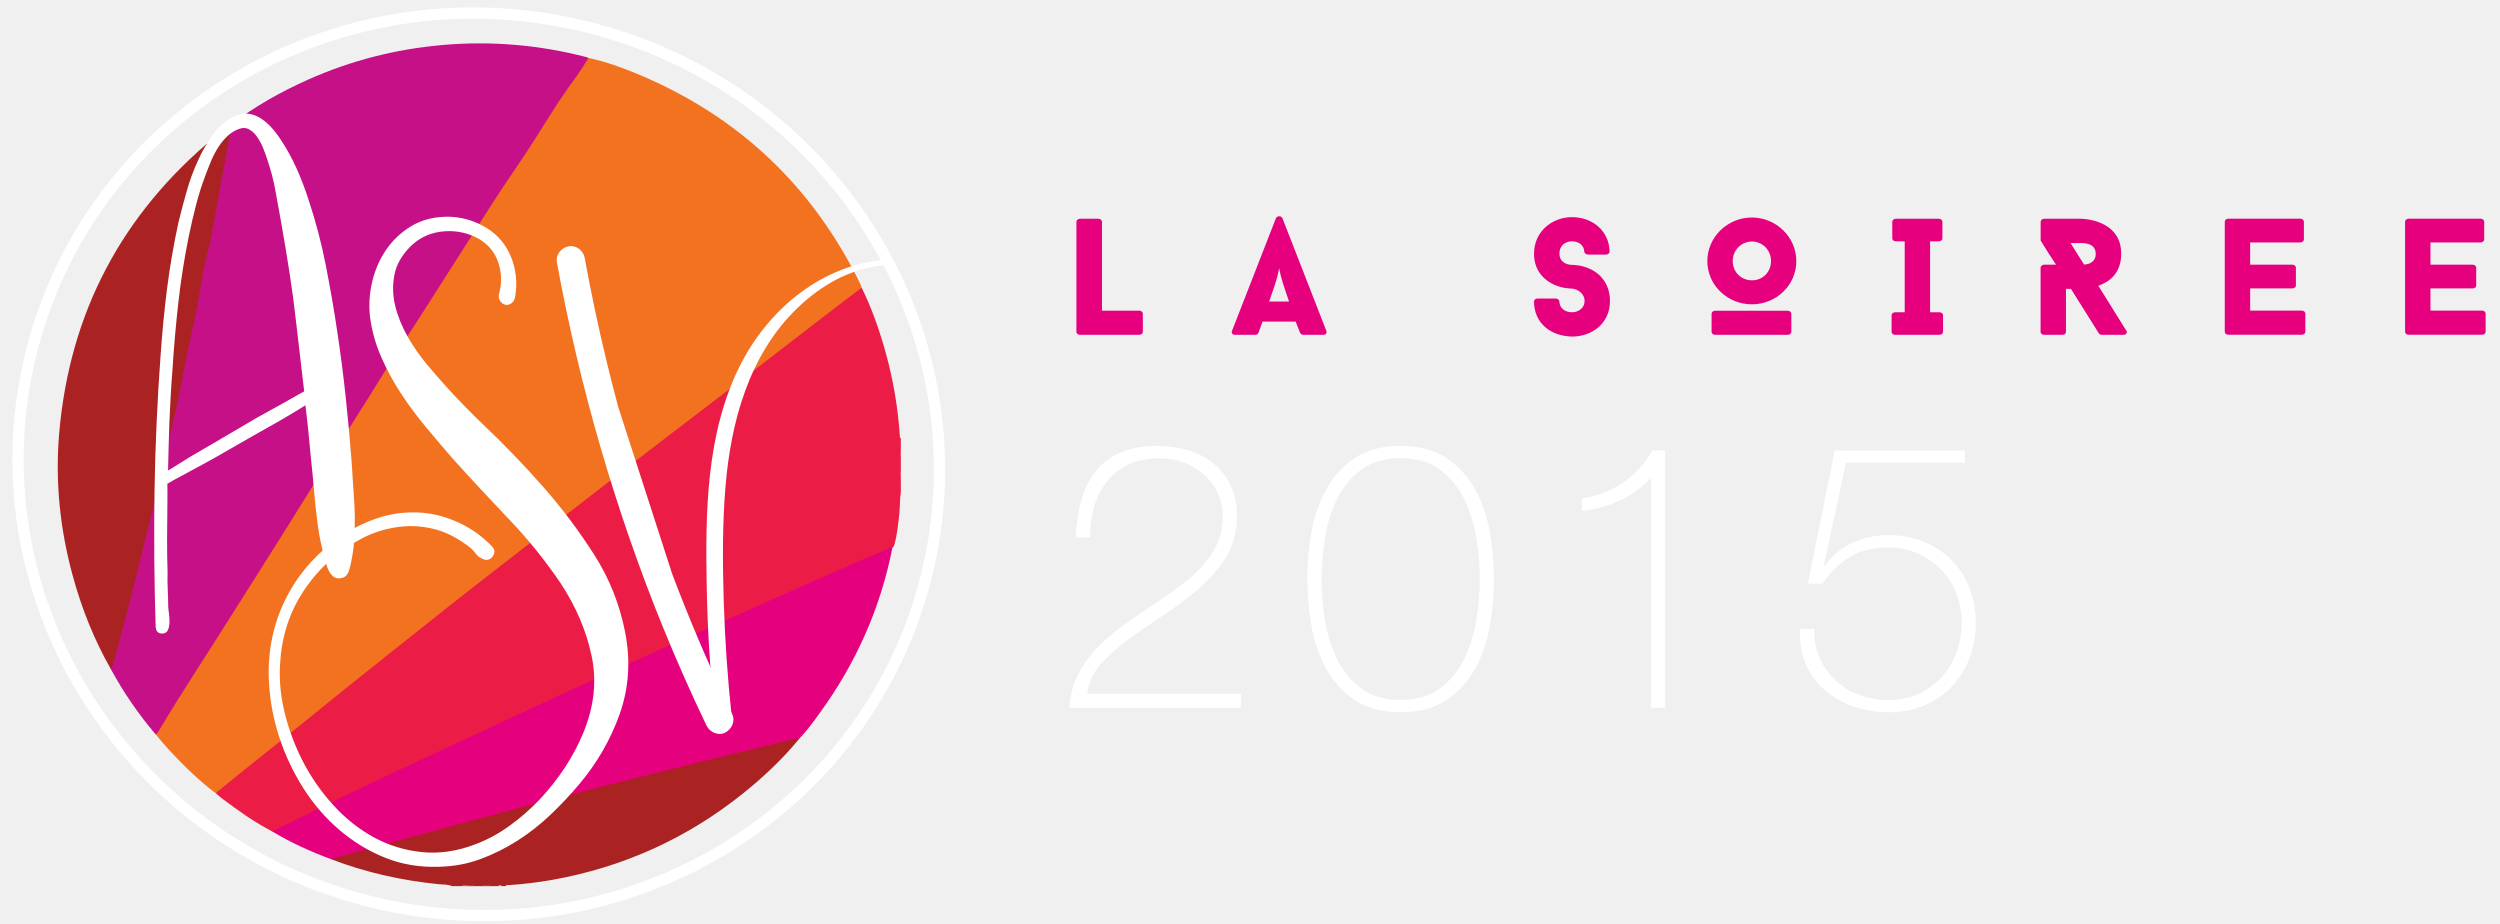
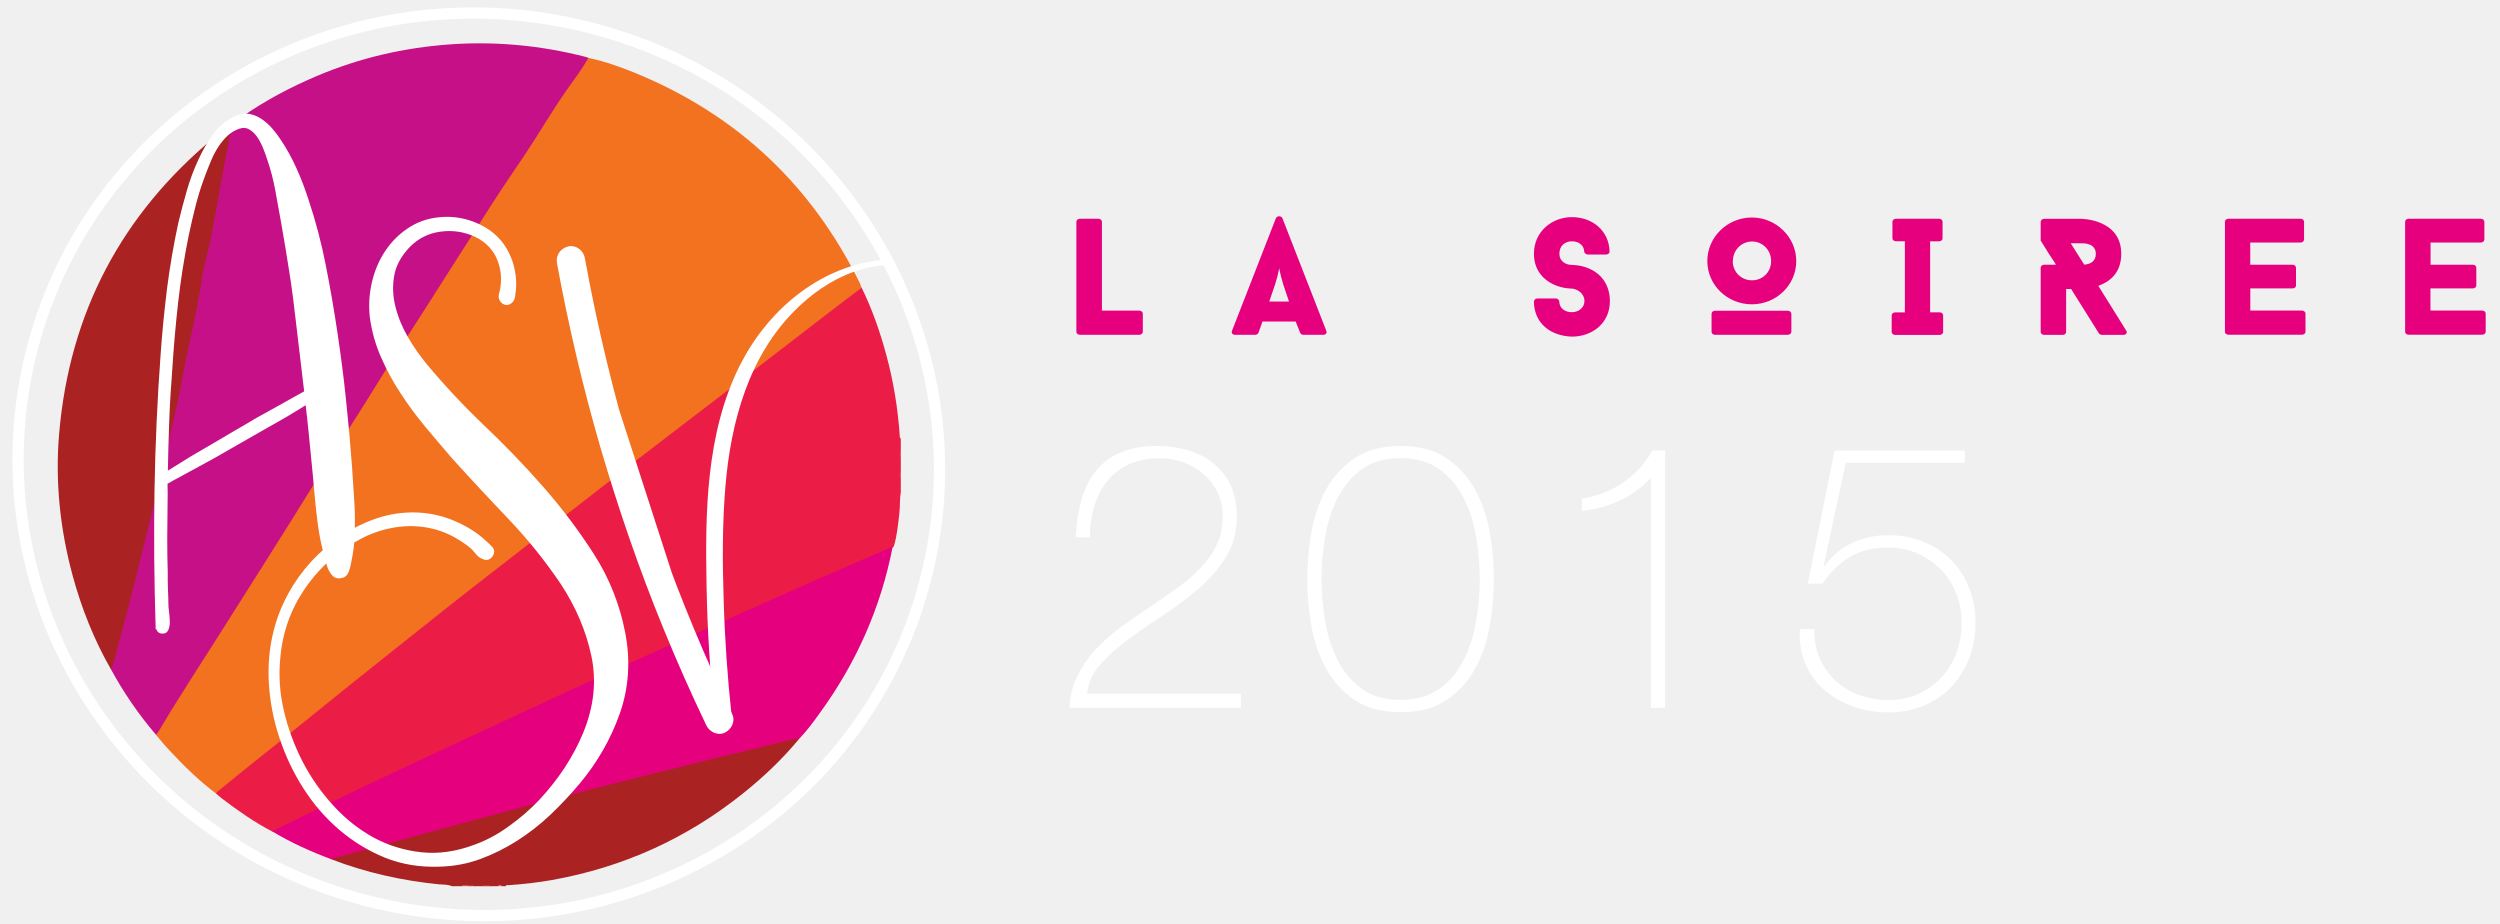
<svg xmlns="http://www.w3.org/2000/svg" preserveAspectRatio="xMinYMin meet" class="svg-content" viewBox="0 0 400 147.77">
-   <g transform="matrix(.1 0 0 .1 2 1.202)">
-     <path fill="#eb1d47" d="M1358.64 448.3c16.7 33.9 29 69.4 39 105.8 11.8 43 19.1 86.8 22.1 131.3.1 1.4-.5 3.2 1.6 3.9v20.3c-1.3 3.1-1.3 6.3 0 9.4v23.5c-1.3 3.7-1.3 7.3 0 11v21.9c-1.9 11.5-1.1 23.1-2.4 34.6-2 17.4-3.6 35-8.6 51.9-5.5 6-13.4 7.9-20.4 10.9-70.1 30.3-139.9 61.2-209.7 92.2-65.9 29.4-132 58.5-197.5 88.7-65.6 30.2-131.2 60.3-196.7 90.7-56.8 26.3-113.4 52.8-170 79.5-43.6 20.6-87.2 41.2-130.6 62.1-20 9.6-39.1 20.7-59.6 29.3-3.3 1.4-6.3 3.7-10.3 3-28.3-14.8-54.3-33.1-79.7-52.3-3.5-2.6-6.7-5.6-10.1-8.4-.6-4 2.7-5.3 5-7.2 25.5-21.5 51.9-41.9 77.9-62.8 47.5-38.2 94.7-76.8 142.4-114.7 34.1-27.1 68.2-54 102.2-81.2 71.2-56.9 143.6-112.4 215.4-168.7 44.1-34.6 88.3-69 132.8-103 74.6-56.9 149.2-113.7 223.1-171.5 42.1-32.9 84.8-65 127-97.7 2.1-1.7 4.1-3.5 7.1-2.5z" />
-     <path fill="#ab2222" d="M1259.24 1169.5c-26.4 32.1-56.4 60.6-88.7 86.6-90.5 73-193.2 119.5-307.7 139.8-22.8 4-45.8 6.7-69 8.3-1.6.1-3.8-.8-4.7 1.6h-6.3c-2.1-1.2-4.2-1.2-6.3 0h-11c-4.7-1.3-9.4-1.3-14.1 0h-12.5c-3.5-1.7-7.2-.4-10.8-.8-3.2.4-6.5-.9-9.5.8h-15.6c-6.7-3.1-14-2.4-21-3.1-59-5.9-116.3-18.6-171.8-39.8 1.5-4.2 5.6-4.3 8.9-5.3 47.6-13.8 95.3-26.7 143.1-39.6 115.2-31 230.6-61.6 346.4-90.5 79.1-19.7 158.3-39.3 237.6-58.3 4.5-1 8.9-3 13 .3z" />
-     <path fill="#b43737" d="M751.74 1405.9c4.7-2.4 9.4-2.6 14.1 0h-14.1z" />
-     <path fill="#ed3b5f" d="M1421.34 753.5c-2.5-3.7-2.4-7.3 0-11v11z" />
-     <path fill="#b33737" d="M728.14 1404.4c3.7.4 7.7-1.5 11.1 1.5h-11c-.5-.3-.7-.6-.5-.9.1-.4.2-.6.4-.6z" />
-     <path fill="#ed3b5f" d="M1421.34 719.1c-2.3-3.1-2.4-6.3 0-9.4v9.4z" />
-     <path fill="#c25d5d" d="M728.14 1404.4c.1.5.1 1 .1 1.5h-9.4c2.7-3.1 6.2-1 9.3-1.5z" />
-     <path fill="#d69494" d="M776.74 1405.9c2.1-2.2 4.2-2.6 6.3 0h-6.3z" />
-     <path fill="#f27220" d="M1358.64 448.3c-18.2 13.8-36.5 27.5-54.6 41.5-49.4 38-98.7 76.2-148.2 114.1-55.4 42.5-111.2 84.7-166.5 127.4-54.3 41.9-108.3 84.2-162.4 126.3-54.9 42.8-110.2 85.2-164.4 128.7-43.8 35.1-88 69.7-131.7 104.9-45.3 36.5-90.3 73.4-136 109.4-22.2 17.5-44.1 35.5-66.1 53.4-1.2 1-2.1 2.3-3.1 3.5-27-20.3-51.1-43.8-74.1-68.5-7.6-8.1-14.6-16.8-21.8-25.3.8-6.5 5.3-11.2 8.5-16.5 28.1-48.2 60.4-93.8 89.2-141.6 32.4-53.8 67.8-105.7 100.5-159.4 11.9-19.6 23.6-39.4 36.2-58.5 35-53 65.6-108.9 101.9-161.2 16.5-23.7 30-49.5 45.9-73.6 21.5-32.6 42.4-65.7 63.6-98.5 37.9-58.7 74.4-118.2 113.5-176.1 28-41.5 54.3-84 81.6-126 15.5-23.8 32.3-46.7 48.4-70.1.6-.9 1.4-1.5 2.6-1.5 26.6 5.6 52 14.8 77 25.1 161.9 67 281.1 179.4 358 336.7.6 1.9 1.2 3.9 2 5.8z" />
-     <path fill="#c51087" d="M921.44 80.7c-10.1 17.7-22.4 33.9-34.1 50.4-23.9 33.9-44.5 69.8-67.5 104.3-16.8 25.1-34 50-50.4 75.4-40 62.2-79.4 124.8-119.3 187.1-18.4 28.7-37.7 56.9-55.5 86-37.9 62-77.8 122.7-116 184.5-44 71.3-89.2 142-133.9 213-36.5 58-74.4 115-109.4 173.9-1.7 2.9-3.8 5.6-5.7 8.4-27.8-32.5-51.8-67.5-72.2-105-.7-5.6 1.5-10.8 3-16 11.9-41.8 21-84.4 33.1-126.2 7.2-24.6 11.5-49.7 18.1-74.4 19.5-73 35.7-146.8 51.7-220.6 9.8-45 19.5-90.1 27.9-135.4 7.3-38.9 15.4-77.6 23.3-116.4 8-39.3 15.3-78.7 21.9-118.3 3.2-19 8.1-37.7 10.2-56.9.3-2.6 1.4-5 2.9-7.2 38.3-29.1 79.9-52.6 123.8-72.1 68.3-30.4 139.8-48.6 214.4-55.2 78.1-6.9 155-.2 230.8 19.4 1.1.2 2 .9 2.9 1.3z" />
-     <path fill="#e5007e" d="M1259.24 1169.5c-18.4 2.1-36 7.7-53.9 12-58.6 14.1-117 28.7-175.5 43.2-109.1 27.1-218 55.4-326.5 84.9l-187.2 51c-2 .5-3.8 1.6-5.8 2.3-33-12.2-64.9-26.6-95-44.7 47.9-23.4 95.7-47.2 143.8-70.3 40.8-19.6 81.9-38.5 123-57.7 46.2-21.6 92.4-43.1 138.7-64.6 46.3-21.4 92.5-42.9 138.9-64 59-26.7 118.1-53 177.2-79.4 49.4-22.1 98.7-44.3 148.2-66.1 40.9-18 82-35.6 123-53.3-19 97.8-58.6 186.6-117.3 267-9.8 13.8-19.9 27.4-31.6 39.7z" />
-     <path fill="#ab2222" d="M349.74 187.3c-1.9 19.1-5.8 37.9-9.4 56.8-7.7 40-14.3 80.2-22 120.2-4.8 24.7-12.6 48.9-16.1 73.8-7.4 53.3-22 105.1-31.2 158.1-7.3 41.9-18.6 83-27.6 124.7-13.2 61.7-29.5 122.7-44.4 183.9-10.3 42.3-21.6 84.5-32.9 126.6-2.4 9.2-4.3 18.7-8.6 27.4-27-47.2-46.9-97.3-61.2-149.7-20.4-74.8-28.3-151-21.6-228.2 16.6-192.6 100.1-350.4 248.9-473.7 8.3-7.2 16.8-14.2 26.1-19.9z" />
-     <path fill="#fff" stroke="#fff" stroke-width="8" stroke-miterlimit="10" d="M233.04 991.2c-2.3-73.2-2.9-145.9-1.8-218.1 1.2-72.2 4.4-144.8 9.8-217.8 2.4-35.4 5.9-70.6 10.3-105.7 4.5-35 10.5-69.9 18-104.5 4.1-17 8.6-34 13.5-51 4.8-17 11-33.5 18.4-49.4 5.8-12.9 13.2-25.7 22.1-38.4 9-12.7 20.3-22.3 33.9-28.8 7.2-3.4 14.2-4.5 20.9-3.4 6.7 1.1 12.8 3.7 18.5 7.6 5.6 3.9 10.9 8.6 15.7 14.1 4.8 5.5 9.1 11 12.8 16.7 9.8 14.7 18.3 30.2 25.6 46.3 7.3 16.2 13.6 32.8 19 49.7 11.4 34.1 20.6 69 27.6 104.7s13.2 71.3 18.5 107c5.3 35.6 9.9 71.1 13.6 106.4 3.8 35.3 7 71.1 9.7 107.3 1 17.8 2.1 35.6 3.4 53.5 1.3 17.9 1.5 35.9.6 53.9-.1 8.1-.6 16-1.6 23.6-1 7.6-2.3 15.3-3.9 23.1-.7 4.1-1.9 8.5-3.6 13.3-1.7 4.7-5 7.4-10 8-3.6.5-6.6-.3-8.9-2.5-2.3-2.2-4.2-4.8-5.7-7.8s-2.6-6.2-3.6-9.7c-.9-3.5-1.7-6.5-2.3-9.1-2.5-8.6-4.7-17.1-6.5-25.7-1.8-8.6-3.3-17.4-4.6-26.5-2.4-17.7-4.3-35.4-5.8-53.3-1.5-17.8-3.2-35.7-5.1-53.5-1.4-15.2-2.9-30.4-4.4-45.6-1.6-15.1-3.3-30.5-5.3-45.9-20.9 13.3-42.2 25.9-63.9 38-21.7 12.1-43.3 24.5-65 37.1-13.6 7.9-27.3 15.6-41.2 23.1-13.9 7.6-28 15.1-42.1 22.8-1.6.7-4 2-7 3.9-3.1 2-6 3.5-8.9 4.7.1 6.2.2 12.3.2 18.2 0 6 0 11.8-.1 17.6-.3 18.3-.4 36.5-.5 54.7-.1 18.2.2 36.3.8 54.2-.3 8.7-.2 17.4.2 26.1.4 8.7.7 17.3.8 25.9-.2 2 .1 5.2.7 9.8.6 4.5 1.1 9.1 1.3 13.8.2 4.7-.2 8.9-1.3 12.7-1.1 3.8-3.1 5.6-6.1 5.3-4 .4-6.3-1.7-6.7-6.4zm14.4-244.7l39.6-24.6c5.4-3.1 10.7-6.3 16-9.3 5.2-3.1 10.5-6.2 16-9.3 12.3-7.4 24.7-14.6 37.1-21.8 12.4-7.2 24.8-14.4 37.1-21.8l38.7-21.4c6.2-3.5 12.3-6.9 18.1-10.2 5.8-3.3 11.9-6.7 18.1-10.2.4-.2.8-.4 1.1-.8.3-.4.9-.7 1.7-1.1l-12.8-109.6c-3-27.5-6.6-54.7-10.8-81.7-4.2-27-8.7-54.1-13.5-81.3-3-16.9-6.2-34.1-9.3-51.5-3.2-17.4-7.7-34.4-13.5-51.2-1.6-5.1-3.7-10.9-6.4-17.5s-6-12.8-10-18.6c-4-5.8-8.8-10.2-14.3-13.2s-11.7-3.4-18.4-1.2c-7.6 2.6-14.3 6.6-20.2 12.1-5.9 5.5-11.1 11.7-15.5 18.5-4.4 6.8-8.3 14.1-11.6 21.9-3.3 7.8-6.2 15.1-8.7 21.8-6.3 16.4-11.6 32.9-15.9 49.5-4.3 16.6-8.2 33.5-11.8 50.7-7.2 35.4-12.8 71-16.8 106.5-4 35.6-7.2 71.3-9.4 107.1-2.3 28.7-3.9 57.1-5 85.2-1 28.2-1.8 56.5-2.3 84.9.8-.3 1.4-.7 1.7-1.1.2-.3.6-.6 1-.8z" />
-     <path fill="#fff" stroke="#fff" stroke-width="8" stroke-miterlimit="10" d="M782.04 460.3c5.5-19.6 4.8-38.4-2-56.4s-19.6-31.5-38.2-40.5c-18.3-8.5-37.6-11.4-57.8-8.6-20.3 2.8-37.4 11.5-51.5 26.1-14.1 14.6-22.7 30.4-25.7 47.5-3.1 17.1-2.4 34.2 1.9 51.2s11.2 33.6 20.5 49.8c9.4 16.2 19.6 30.8 30.6 44 29 34.7 59.8 67.6 92.4 98.6 32.6 31 63.9 63.5 93.8 97.5 29.6 33.6 56.5 69.4 80.9 107.5 24.4 38.1 40.9 79.5 49.5 124.1 8.6 44.7 5.7 87.3-8.7 128-14.5 40.7-35.9 77.8-64.4 111.5-14 16.6-29.2 32.7-45.4 48.2-16.3 15.5-33.7 29.1-52.3 41-18.6 11.8-38.1 21.5-58.4 29-20.4 7.5-42 11.5-65 12-30.4 1-58.7-3.7-84.9-14.3-26.2-10.6-50.2-25.2-72-43.9-21.8-18.7-40.7-40.6-56.7-65.8-15.9-25.1-28.5-51.7-37.7-79.7-9.2-28-14.7-56.5-16.5-85.6-1.8-29.1.7-57.2 7.8-84.3 5.1-20 12.7-39.2 22.7-57.5 10-18.3 22.1-35.1 36.3-50.5 14.2-15.4 30-28.9 47.3-40.5 17.3-11.6 35.9-20.8 55.8-27.6 19.8-6.7 40.2-9.8 61.2-9.3 21 .6 41.2 5 60.8 13.4 19.6 8.3 36.3 19.1 50.2 32.3 3.6 3 6.1 5.5 7.5 7.3 3.6 3 4 6.6 1.1 10.9-2.9 4.3-6.6 5.2-11.2 2.9-3.9-1.4-7.2-4.1-10.1-8-2.9-3.9-6-7.1-9.2-9.7-8.4-6.6-17.3-12.5-26.7-17.6-9.4-5.1-19-9.1-28.8-11.8-20.4-5.6-40.8-7.1-61.2-4.5-20.4 2.6-39.7 8.4-57.9 17.4-38.6 19.8-70 47-94.1 81.7-24.2 34.7-37.9 73.5-41.2 116.3-2.6 27.4-.6 55.3 6.1 83.7 6.6 28.4 16.7 55.6 30 81.6 13.4 26 29.9 49.8 49.7 71.4 19.7 21.7 41.7 39 65.8 52.2 24.1 13.1 50.2 21.1 78.1 24 28 2.9 56.7-1.2 86.2-12.2 19.5-7.2 38.2-17.2 56.1-30s34.4-27.2 49.6-43.2c15.1-16.1 28.7-33.3 40.8-51.6 12-18.4 22-37.2 29.9-56.4 17.6-42.7 22.1-84.4 13.5-125.1-8.6-40.8-25.2-79.8-49.7-117.1-25-37-52.7-71.4-83.1-103.2-30.4-31.9-60.7-64.4-90.7-97.7-13.5-15.6-27.5-32-42-49.4s-27.9-35.4-40.1-54c-12.3-18.6-22.7-38-31.5-58.2-8.8-20.1-14.5-40.9-17.4-62.2-2.1-18.3-1-36.6 3.3-55 4.3-18.3 11.4-34.9 21.5-49.7 10-14.8 22.8-26.9 38.1-36.4 15.4-9.5 33.1-14.5 53.2-15.1 20.1-.6 39.4 3.9 57.7 13.5 18.3 9.6 32.1 23.4 41.1 41.6 4.4 8.8 7.4 18.1 9.2 27.8 1.8 9.7 2.3 19.4 1.6 29.1-.5 3.2-.9 6.7-1.3 10.5s-2 6.7-4.7 8.8c-3.2 2.4-6.4 2.4-9.5.1-3.5-2.7-4.8-5.9-4.2-9.9z" />
-     <path fill="#fff" d="M893.24 404.2c46.8 256.7 127.1 505 237.7 735.5M871.04 407.8c18.3 100 41.6 199.1 70.1 296.8 28.6 98.2 62 194.9 100.7 289.6 21.3 52.2 44.2 103.8 68.6 154.7 5.1 10.6 18.7 16.9 29.7 11.3 10.7-5.4 16.8-18.4 11.3-29.7-43.2-90-81.6-182.3-115.1-276.3-8.5-23.9-16.7-47.9-24.6-72.1-4-12.1-7.8-24.2-11.6-36.3l-5.4-17.4c-.9-2.9-1.8-5.8-2.6-8.7-.3-.9-1.3-4.1.1.4l-1.8-6.1c-14.4-48.3-27.6-97-39.4-146-13.5-55.4-25.3-111.2-35.5-167.3-2.1-11.6-13.8-21.1-25.8-18.6-11.8 2.3-20.9 13.3-18.7 25.7z" />
-     <g>
-       <path fill="#fff" d="M1150.74 1134.7c-6.6-61.6-10.9-123.4-12.8-185.4-1.8-60.3-2.2-120.9 2.7-181 8.5-105.1 37.7-213.4 116.2-288.4 18.4-17.6 39-33 61.5-44.7 11.1-5.8 22.6-10.6 34.6-14.5 11.3-3.6 21.8-5.8 34.4-7.4 2.8-.3 13.1-2.2 12.7-6.4-.4-4.2-12.1-2.5-14-2.2-98.4 12.1-179.3 82.5-222.6 169.3-53.7 107.8-54.9 234.3-52.7 352.1 1.3 71.1 5.8 142.1 13.4 212.7.6 6 27.3 2.5 26.6-4.1z" />
-     </g>
-     <ellipse cx="905.18" cy="521" fill="none" stroke="#fff" stroke-width="18" stroke-miterlimit="10" ry="720.8" rx="738.1" transform="rotate(14.489)" />
-     <path fill="#e6007e" d="M1802.74 485c3.4 0 5.8 2.4 5.8 4.8v29.4c0 2.1-2.4 4.5-5.8 4.5h-94.9c-3.2 0-5.6-2.4-5.6-4.5V342.8c0-2.4 2.4-4.8 5.6-4.8h29.7c3.2 0 5.6 2.4 5.6 4.8V485h59.6zM2053.04 502.5h-53l-6.6 18.3v-.3c-.5 1.9-2.9 3.2-5.6 3.2h-31.6c-4.5 0-6.4-3.2-5-6.4 22.8-58.3 47.5-122 70.3-180.3 1.9-4 8.5-4 10.3 0l70.3 180.3c1.3 3.2-.8 6.4-4.8 6.4h-32.1c-2.1 0-4.5-1.3-5-3.2v.3l-7.2-18.3zm-42.4-32.1h31.8l-9.3-27.6c-2.7-8.8-4.8-16.4-6.4-25.7-1.9 9.8-4 17.8-6.6 25.7l-9.5 27.6zM2434.34 470.4c0-2.4 2.4-4.8 5.6-4.8h29.4c2.9 0 5.6 2.4 5.6 4.8.5 11.4 9.8 17.2 20.2 17.2 10.9 0 20.2-7.2 20.2-18 0-11.9-10.9-19.1-20.2-19.9-1.6 0-14.9 0-28.9-6.4-20.2-9.5-31.8-26.5-31.8-49.3 0-36.3 29.7-58.6 60.7-58.6 33.4 0 59.7 22.5 60.2 55.4 0 1.9-2.4 4.5-5.8 4.5h-28.9c-2.9 0-5.8-2.7-5.8-4.5-.5-11.1-9.3-16.7-19.6-16.7-10.9 0-20.2 6.6-20.2 19.9 0 11.7 9.8 17.8 20.2 17.8 1.3 0 15.1 0 28.6 6.4 21 9.5 32.1 28.6 32.1 51.5 0 36.3-29.4 56.8-60.7 56.8-33.8-.9-60.4-20.6-60.9-56.1zM2711.74 405.7c0-38.2 32.1-69.7 71.3-69.7 39 0 71.1 31.6 71.1 69.7 0 38.5-32.1 69.2-71.1 69.2-39.2 0-71.3-30.7-71.3-69.2zm134.4 113.5c0 2.1-2.4 4.5-5.8 4.5h-116.2c-3.4 0-5.6-2.4-5.6-4.5V490c0-2.4 2.1-4.8 5.6-4.8h116.2c3.4 0 5.8 2.4 5.8 4.8v29.2zm-93.8-113.5c0 17.8 13.8 30.8 30.8 30.8s30.5-13 30.5-30.8c0-17.5-13.5-31.3-30.5-31.3s-30.8 13.8-30.8 31.3zM3068.14 374.1v113.5h15.1c3.2 0 5.6 2.4 5.6 4.5v27.1c0 2.1-2.4 4.5-5.6 4.5h-71.1c-3.2 0-5.6-2.4-5.6-4.5v-27.1c0-2.1 2.4-4.5 5.6-4.5h15.4V374.1h-14.3c-3.2 0-5.6-2.4-5.6-4.5v-26.8c0-2.4 2.4-4.8 5.6-4.8h69c3.4 0 5.6 2.4 5.6 4.8v26.8c0 2.1-2.1 4.5-5.6 4.5h-14.1zM3342.84 523.7c-1.6 0-4.5-1.3-5-2.7l.3.3-44.6-71.1h-8v69c0 2.1-2.1 4.5-5.6 4.5h-29.4c-3.2 0-5.6-2.4-5.6-4.5V416.3c0-2.4 2.4-4.8 5.6-4.8h19.1c-3.4-5.8-7.4-11.1-11.1-17l-13.5-21.7v-30c0-2.4 2.4-4.8 5.6-4.8h58.9s64.4 0 64.4 56c0 31.3-19.1 45.1-36.6 51.2l44.6 71.6v-.3c2.4 3.4 0 7.2-4.2 7.2h-34.9zm-28.3-112.4c8.5-.5 18.6-4.2 18.6-17.2 0-17.2-18.6-17.2-23.6-17.2h-16.7l21.7 34.4zM3580.24 376v35.5h67.9c3.2 0 5.3 2.4 5.3 4.8v28.6c0 2.1-2.1 4.5-5.3 4.5h-67.9v35.5h82.5c3.4 0 5.8 2.4 5.8 4.8v29.4c0 2.1-2.4 4.5-5.8 4.5h-117.5c-3.4 0-5.6-2.4-5.6-4.5V342.7c0-2.4 2.1-4.8 5.6-4.8h115.4c3.2 0 5.6 2.4 5.6 4.8v28.4c0 2.4-2.4 4.8-5.6 4.8h-80.4zM3868.74 376v35.5h67.9c3.2 0 5.3 2.4 5.3 4.8v28.6c0 2.1-2.1 4.5-5.3 4.5h-67.9v35.5h82.5c3.4 0 5.8 2.4 5.8 4.8v29.4c0 2.1-2.4 4.5-5.8 4.5h-117.5c-3.4 0-5.6-2.4-5.6-4.5V342.7c0-2.4 2.1-4.8 5.6-4.8h115.4c3.2 0 5.6 2.4 5.6 4.8v28.4c0 2.4-2.4 4.8-5.6 4.8h-80.4z" />
-     <path fill="#fff" d="M1704.24 1068.8c7.6-15.3 17.2-29.2 28.9-41.8 11.7-12.5 24.9-24.2 39.4-34.9s29.3-21.1 44.5-31c14.7-9.9 29.2-20 43.6-30.1 14.3-10.1 27.2-21 38.5-32.5s20.4-24.2 27.2-37.9c6.8-13.7 10.1-29.3 10.1-46.9 0-13.9-2.8-26.6-8.4-37.9-5.6-11.3-13-21.1-22.4-29.2-9.4-8.2-20.1-14.4-32.2-18.8-12.1-4.4-25-6.6-38.5-6.6-18.7 0-35 3.3-48.9 9.8-13.9 6.6-25.5 15.5-34.6 26.9-9.2 11.3-16 24.7-20.6 40-4.6 15.3-6.9 31.9-6.9 49.8h-22.7c2.4-50.1 14.4-87 36.1-110.7 21.7-23.7 53-35.5 94-35.5 17.5 0 34 2.3 49.5 6.9 15.5 4.6 29 11.5 40.6 20.9 11.5 9.4 20.7 21.1 27.5 35.2 6.8 14.1 10.1 30.7 10.1 49.8 0 24.3-5.7 45.7-17 64.2s-25.7 35.3-43 50.4c-17.3 15.1-36 29.2-56.1 42.4-20.1 13.1-39 26.2-56.7 39.1-17.7 12.9-32.8 26.5-45.4 40.6-12.5 14.1-19.6 29.7-21.2 46.9h245.9v22.7h-274.5c1.2-19.3 5.6-36.5 13.2-51.8zM2221.04 1127.5c-29.8 0-54.3-6.5-73.4-19.4-19.1-12.9-34.3-29.6-45.7-50.1-11.3-20.5-19.2-43.4-23.6-68.6-4.4-25.3-6.6-50.2-6.6-74.9 0-24.7 2.2-49.6 6.6-74.9 4.4-25.3 12.2-48.1 23.6-68.6 11.3-20.5 26.6-37.2 45.7-50.1 19.1-12.9 43.6-19.4 73.4-19.4 29.8 0 54.3 6.5 73.4 19.4 19.1 12.9 34.3 29.6 45.7 50.1 11.3 20.5 19.2 43.4 23.6 68.6 4.4 25.3 6.6 50.2 6.6 74.9 0 24.7-2.2 49.6-6.6 74.9-4.4 25.3-12.2 48.1-23.6 68.6-11.3 20.5-26.6 37.2-45.7 50.1-19.1 13-43.6 19.4-73.4 19.4zm0-19.7c25.5 0 46.4-6.2 63-18.5 16.5-12.3 29.4-28 38.8-47.1 9.3-19.1 15.8-40 19.4-62.7 3.6-22.7 5.4-44.4 5.4-65.1 0-20.7-1.8-42.4-5.4-65.1-3.6-22.7-10.1-43.6-19.4-62.7-9.4-19.1-22.3-34.8-38.8-47.1-16.5-12.3-37.5-18.5-63-18.5-25.9 0-47 6.2-63.3 18.5-16.3 12.3-29.1 28-38.5 47.1-9.4 19.1-15.8 40-19.4 62.7-3.6 22.7-5.4 44.4-5.4 65.1 0 20.7 1.8 42.4 5.4 65.1 3.6 22.7 10 43.6 19.4 62.7 9.3 19.1 22.2 34.8 38.5 47.1 16.4 12.4 37.4 18.5 63.3 18.5zM2621.54 752.7c-14.7 15.5-31.6 27.7-50.7 36.4-19.1 8.8-39 14.1-59.7 16.1v-19.6c23.9-3.6 45.6-11.9 65.1-25.1 19.5-13.1 35.4-30.4 47.7-51.9h20.3v411.8h-22.7V752.7zM2882.94 994.5c-.4 17.1 2.5 32.6 8.7 46.6 6.2 13.9 14.6 25.9 25.4 35.8 10.7 9.9 23.4 17.6 37.9 23 14.5 5.4 30.1 8.1 46.8 8.1 17.5 0 33.4-3.3 47.7-9.8 14.3-6.6 26.7-15.4 37-26.6 10.3-11.1 18.3-24.3 23.9-39.4 5.6-15.1 8.4-31 8.4-47.7 0-16.7-2.9-32.4-8.7-47.2-5.8-14.7-13.9-27.5-24.5-38.2-10.5-10.7-23-19.3-37.3-25.7-14.3-6.4-29.8-9.5-46.6-9.5-23.9 0-44.2 4.9-60.9 14.6-16.7 9.8-31.6 24.2-44.8 43.3h-23.3l43-213.1h208.3v19.7h-190.4l-35.2 164.1 1.2 1.2c11.9-16.7 26.8-29.1 44.5-37.3 17.7-8.2 36.9-12.2 57.6-12.2 20.3 0 39 3.5 56.1 10.4 17.1 7 31.8 16.6 44.2 28.9 12.3 12.3 22 27.2 28.9 44.5 7 17.3 10.4 36.1 10.4 56.4 0 20.3-3.4 39.2-10.1 56.7-6.8 17.5-16.3 32.7-28.6 45.7-12.3 12.9-27.1 23-44.2 30.1-17.1 7.2-36 10.7-56.7 10.7-19.9 0-38.6-3.1-56.1-9.3-17.5-6.2-32.8-14.9-46-26.3-13.1-11.3-23.3-25.3-30.4-41.8-7.2-16.5-10.1-35.1-9-55.8h22.8z" />
-   </g>
+   <path fill="#eb1d47" d="M137.86 46.03c1.67 3.4 2.9 6.94 3.9 10.58 1.18 4.3 1.9 8.7 2.2 13.14.02.14-.04.32.17.4v2.02c-.13.3-.13.63 0 .94v2.35c-.13.37-.13.73 0 1.1v2.2c-.2 1.14-.1 2.3-.24 3.45-.2 1.74-.37 3.5-.87 5.2-.55.6-1.34.78-2.04 1.08-7.02 3.03-14 6.12-20.98 9.22-6.6 2.94-13.2 5.85-19.75 8.87-6.56 3.02-13.12 6.03-19.67 9.07-5.68 2.63-11.34 5.28-17 7.95-4.36 2.05-8.72 4.1-13.06 6.2-2 .96-3.9 2.07-5.96 2.93-.33.14-.63.37-1.03.3-2.83-1.48-5.43-3.3-7.97-5.23-.35-.26-.67-.56-1-.84-.07-.4.26-.53.5-.72 2.54-2.15 5.18-4.2 7.78-6.28 4.75-3.82 9.47-7.68 14.24-11.47 3.4-2.72 6.82-5.4 10.22-8.13 7.12-5.7 14.36-11.24 21.54-16.87 4.4-3.46 8.83-6.9 13.28-10.3 7.46-5.7 14.92-11.37 22.3-17.15 4.22-3.3 8.5-6.5 12.7-9.77.22-.17.42-.35.72-.25z" />
+   <path fill="#ab2222" d="M127.92 118.15c-2.64 3.2-5.64 6.06-8.87 8.66-9.05 7.3-19.32 11.96-30.77 14-2.28.4-4.58.66-6.9.82-.16 0-.38-.08-.47.16h-.62c-.2-.12-.42-.12-.63 0h-1.1c-.47-.13-.94-.13-1.4 0h-1.26c-.36-.17-.73-.04-1.1-.08-.3.04-.64-.1-.94.08H72.3c-.67-.3-1.4-.24-2.1-.3-5.9-.6-11.63-1.87-17.18-4 .15-.4.56-.42.9-.52 4.75-1.38 9.52-2.67 14.3-3.96 11.52-3.1 23.06-6.16 34.64-9.05 7.9-1.97 15.83-3.93 23.76-5.83.45-.1.9-.3 1.3.03z" />
+   <path fill="#b43737" d="M77.17 141.8c.47-.25.94-.27 1.4 0h-1.4z" />
+   <path fill="#ed3b5f" d="M144.13 76.55c-.25-.37-.24-.73 0-1.1v1.1z" />
+   <path fill="#b33737" d="M74.8 141.64c.38.04.78-.15 1.12.15h-1.1c-.05-.04-.07-.07-.05-.1 0-.04.02-.06.04-.06z" />
+   <path fill="#ed3b5f" d="M144.13 73.1c-.23-.3-.24-.62 0-.93v.94z" />
+   <path fill="#c25d5d" d="M74.8 141.64c.02.05.02.1.02.15h-.94c.27-.32.62-.1.93-.16z" />
+   <path fill="#d69494" d="M79.67 141.8c.2-.23.42-.27.63 0h-.63z" />
+   <path fill="#f27220" d="M137.86 46.03c-1.82 1.38-3.65 2.75-5.46 4.15-4.94 3.8-9.87 7.62-14.82 11.4-5.54 4.26-11.12 8.48-16.65 12.75-5.43 4.2-10.83 8.42-16.24 12.63-5.5 4.28-11.03 8.52-16.45 12.87-4.38 3.5-8.8 6.97-13.17 10.5-4.53 3.64-9.03 7.33-13.6 10.93-2.22 1.75-4.4 3.55-6.6 5.34-.13.1-.22.23-.32.35-2.7-2.03-5.1-4.38-7.4-6.85-.77-.8-1.47-1.68-2.2-2.53.1-.65.54-1.12.86-1.65 2.8-4.82 6.04-9.38 8.92-14.16 3.24-5.38 6.78-10.57 10.05-15.94 1.18-1.96 2.35-3.94 3.6-5.85 3.5-5.3 6.57-10.9 10.2-16.12 1.65-2.37 3-4.95 4.6-7.36 2.14-3.27 4.23-6.58 6.35-9.86 3.8-5.87 7.44-11.82 11.35-17.6 2.8-4.16 5.43-8.4 8.16-12.6 1.55-2.4 3.23-4.68 4.84-7.02.06-.1.14-.15.26-.15 2.66.56 5.2 1.48 7.7 2.5 16.2 6.7 28.1 17.95 35.8 33.68.06.2.12.4.2.58z" />
+   <path fill="#c51087" d="M94.14 9.27c-1 1.77-2.24 3.4-3.4 5.04-2.4 3.4-4.46 7-6.76 10.44-1.68 2.5-3.4 5-5.04 7.54-4 6.22-7.94 12.48-11.93 18.7-1.83 2.88-3.76 5.7-5.54 8.6-3.8 6.2-7.78 12.28-11.6 18.46-4.4 7.13-8.92 14.2-13.4 21.3-3.64 5.8-7.43 11.5-10.93 17.4-.17.28-.38.55-.57.83-2.78-3.25-5.18-6.75-7.22-10.5-.07-.56.15-1.08.3-1.6 1.2-4.18 2.1-8.44 3.3-12.62.73-2.46 1.16-4.97 1.82-7.44 1.95-7.3 3.57-14.67 5.17-22.05.98-4.5 1.95-9 2.8-13.54.72-3.88 1.53-7.75 2.32-11.63.8-3.93 1.53-7.87 2.2-11.83.3-1.9.8-3.77 1-5.7.04-.25.15-.5.3-.7 3.83-2.92 8-5.27 12.38-7.22C56.16 9.68 63.3 7.86 70.77 7.2c7.8-.7 15.5-.02 23.08 1.94.1.02.2.1.3.13z" />
+   <path fill="#e5007e" d="M127.92 118.15c-1.84.2-3.6.77-5.4 1.2-5.85 1.4-11.7 2.87-17.54 4.32-10.9 2.7-21.8 5.54-32.65 8.5l-18.72 5.1c-.2.04-.37.15-.57.22-3.3-1.23-6.5-2.67-9.5-4.48 4.8-2.34 9.57-4.72 14.38-7.03 4.1-1.97 8.2-3.86 12.3-5.78l13.88-6.46c4.63-2.14 9.25-4.3 13.9-6.4 5.9-2.67 11.8-5.3 17.7-7.94 4.95-2.2 9.88-4.43 14.83-6.6 4.1-1.8 8.2-3.57 12.3-5.34-1.9 9.78-5.85 18.66-11.72 26.7-.98 1.38-2 2.74-3.16 3.97z" />
+   <path fill="#ab2222" d="M36.97 19.93c-.2 1.9-.58 3.8-.94 5.68-.77 4-1.43 8.03-2.2 12.03-.48 2.47-1.26 4.9-1.6 7.38-.75 5.34-2.2 10.52-3.13 15.82-.73 4.2-1.86 8.3-2.76 12.47-1.32 6.16-2.95 12.26-4.44 18.38-1.03 4.23-2.16 8.45-3.3 12.66-.23.92-.42 1.87-.85 2.74-2.7-4.72-4.7-9.73-6.12-14.97C9.6 84.64 8.8 77 9.47 69.3c1.66-19.27 10-35.05 24.9-47.38.82-.72 1.67-1.42 2.6-2z" />
+   <path fill="#fff" stroke="#fff" stroke-width=".8" stroke-miterlimit="10" d="M25.3 100.32c-.23-7.32-.3-14.6-.18-21.8.12-7.23.44-14.5.98-21.8.24-3.53.6-7.05 1.03-10.56.45-3.5 1.05-7 1.8-10.45.4-1.7.86-3.4 1.35-5.1.48-1.7 1.1-3.34 1.84-4.93.58-1.3 1.32-2.57 2.2-3.84.9-1.27 2.04-2.23 3.4-2.88.72-.34 1.42-.45 2.1-.34.66.12 1.27.38 1.84.77.56.4 1.1.86 1.57 1.4.48.56.9 1.1 1.28 1.68 1 1.47 1.84 3.02 2.57 4.63.73 1.62 1.36 3.28 1.9 4.97 1.14 3.4 2.06 6.9 2.76 10.47.7 3.57 1.32 7.13 1.85 10.7.53 3.56 1 7.1 1.36 10.64.38 3.53.7 7.1.97 10.73.1 1.77.22 3.55.35 5.34.13 1.8.15 3.6.06 5.4 0 .8-.05 1.6-.15 2.35-.1.75-.23 1.52-.4 2.3-.06.4-.18.85-.35 1.33-.17.47-.5.74-1 .8-.36.05-.66-.03-.9-.25-.22-.22-.4-.48-.56-.78-.15-.3-.26-.62-.36-.97-.1-.35-.17-.65-.23-.9-.25-.87-.47-1.72-.65-2.58-.18-.86-.33-1.74-.46-2.65-.24-1.77-.43-3.54-.58-5.33-.15-1.78-.32-3.57-.5-5.35l-.45-4.56c-.15-1.5-.32-3.05-.52-4.6-2.1 1.34-4.22 2.6-6.4 3.8-2.16 1.22-4.32 2.46-6.5 3.72-1.35.8-2.72 1.56-4.1 2.3l-4.22 2.3c-.16.06-.4.2-.7.38-.3.2-.6.35-.9.47l.03 1.82c0 .6 0 1.18-.02 1.76-.03 1.84-.04 3.66-.05 5.48 0 1.82.02 3.63.08 5.42-.02.87 0 1.74.03 2.6.04.88.07 1.74.08 2.6 0 .2.02.52.08.98.06.45.1.9.13 1.38.03.47 0 .9-.12 1.27-.1.38-.3.56-.6.53-.4.04-.64-.17-.68-.64zm1.44-24.47l3.96-2.46 1.6-.94 1.6-.93c1.23-.74 2.47-1.46 3.7-2.18 1.25-.72 2.5-1.44 3.72-2.18l3.87-2.14L47 64l1.8-1c.05-.03.1-.05.12-.1.03-.03.1-.06.17-.1l-1.3-10.96c-.3-2.75-.65-5.47-1.07-8.17-.42-2.7-.87-5.4-1.35-8.13l-.93-5.15c-.32-1.75-.77-3.45-1.35-5.13-.16-.5-.37-1.1-.64-1.75-.27-.66-.6-1.28-1-1.86-.4-.58-.88-1.02-1.43-1.32-.55-.3-1.17-.34-1.84-.12-.77.26-1.44.66-2.03 1.2-.6.56-1.1 1.18-1.55 1.86-.44.68-.83 1.4-1.16 2.2-.33.77-.62 1.5-.87 2.17-.64 1.64-1.17 3.3-1.6 4.95-.43 1.66-.82 3.35-1.18 5.07-.72 3.54-1.28 7.1-1.68 10.65-.4 3.56-.72 7.13-.94 10.7-.23 2.88-.4 5.72-.5 8.53-.1 2.82-.18 5.65-.23 8.5.08-.04.14-.08.17-.12.02-.03.06-.06.1-.08z" />
+   <path fill="#fff" stroke="#fff" stroke-width=".8" stroke-miterlimit="10" d="M80.2 47.23c.55-1.96.48-3.84-.2-5.64-.68-1.8-1.96-3.16-3.82-4.06-1.83-.85-3.76-1.14-5.78-.86-2.03.28-3.74 1.15-5.15 2.6-1.4 1.47-2.27 3.05-2.57 4.76-.3 1.7-.24 3.42.2 5.12.42 1.7 1.1 3.36 2.04 4.98.94 1.62 1.96 3.08 3.06 4.4 2.9 3.47 5.98 6.76 9.24 9.86 3.26 3.1 6.4 6.35 9.38 9.75 2.96 3.36 5.65 6.94 8.1 10.75 2.43 3.8 4.08 7.95 4.94 12.4.86 4.48.57 8.74-.87 12.8-1.45 4.08-3.6 7.8-6.44 11.16-1.4 1.66-2.92 3.27-4.54 4.82-1.64 1.55-3.38 2.9-5.24 4.1-1.86 1.18-3.8 2.15-5.84 2.9s-4.2 1.15-6.5 1.2c-3.04.1-5.87-.37-8.5-1.43-2.6-1.06-5-2.52-7.2-4.4-2.17-1.86-4.06-4.05-5.66-6.57-1.6-2.5-2.85-5.17-3.77-7.97-.93-2.8-1.48-5.64-1.66-8.55-.18-2.9.07-5.72.78-8.43.5-2 1.27-3.92 2.27-5.75s2.2-3.5 3.62-5.05c1.42-1.54 3-2.9 4.73-4.05 1.73-1.16 3.6-2.08 5.58-2.76 1.98-.66 4.02-.97 6.12-.92 2.1.06 4.12.5 6.08 1.34 1.96.83 3.63 1.9 5.02 3.23.36.3.6.55.75.73.36.3.4.66.1 1.1-.28.42-.65.5-1.1.28-.4-.14-.73-.4-1.02-.8-.3-.4-.6-.7-.92-.97-.84-.67-1.73-1.26-2.67-1.77-.95-.5-1.9-.9-2.9-1.18-2.03-.56-4.07-.7-6.1-.45-2.05.26-3.98.84-5.8 1.74-3.86 1.98-7 4.7-9.4 8.17-2.43 3.48-3.8 7.36-4.13 11.64-.26 2.74-.06 5.53.6 8.37.67 2.85 1.68 5.57 3 8.17 1.35 2.6 3 4.98 4.98 7.14 1.97 2.18 4.17 3.9 6.58 5.23 2.4 1.3 5.02 2.1 7.8 2.4 2.8.3 5.68-.12 8.63-1.22 1.95-.7 3.82-1.7 5.6-3 1.8-1.27 3.45-2.7 4.97-4.3 1.5-1.62 2.87-3.34 4.08-5.17 1.2-1.84 2.2-3.72 3-5.64 1.76-4.28 2.2-8.45 1.35-12.52-.86-4.08-2.52-7.98-4.97-11.7-2.5-3.7-5.27-7.15-8.3-10.33-3.05-3.2-6.08-6.44-9.08-9.77-1.35-1.56-2.75-3.2-4.2-4.94-1.45-1.74-2.8-3.54-4-5.4-1.24-1.86-2.28-3.8-3.16-5.82-.88-2-1.45-4.1-1.74-6.22-.2-1.83-.1-3.66.33-5.5.43-1.83 1.14-3.5 2.15-4.97 1-1.48 2.28-2.7 3.8-3.64 1.55-.96 3.32-1.46 5.33-1.52 2.02-.06 3.95.4 5.78 1.35 1.83.96 3.2 2.34 4.1 4.16.45.87.75 1.8.93 2.77.2.97.24 1.94.17 2.9-.05.33-.1.68-.13 1.06-.04.38-.2.67-.47.88-.32.25-.64.25-.95.02-.35-.27-.48-.6-.42-1z" />
+   <path fill="#fff" d="M91.32 41.62c4.68 25.67 12.7 50.5 23.77 73.55m-26-73.2c1.83 10 4.16 19.92 7 29.7 2.87 9.8 6.2 19.48 10.08 28.95 2.13 5.22 4.42 10.38 6.86 15.47.5 1.05 1.87 1.68 2.97 1.12 1.08-.54 1.7-1.84 1.14-2.97-4.32-9-8.16-18.23-11.5-27.63-.86-2.4-1.68-4.8-2.47-7.2-.4-1.22-.78-2.43-1.16-3.64l-.53-1.74-.26-.87c-.02-.1-.12-.4.02.04l-.18-.6c-1.44-4.83-2.76-9.7-3.94-14.6-1.35-5.54-2.53-11.12-3.55-16.73-.2-1.16-1.38-2.1-2.58-1.86-1.18.24-2.1 1.34-1.87 2.58z" />
+   <path fill="#fff" d="M117.07 114.67c-.66-6.16-1.1-12.34-1.28-18.54-.2-6.03-.23-12.1.26-18.1.85-10.5 3.77-21.34 11.62-28.84 1.84-1.77 3.9-3.3 6.15-4.48 1.1-.58 2.26-1.06 3.46-1.45 1.12-.36 2.17-.58 3.43-.74.28-.03 1.3-.22 1.27-.64-.04-.43-1.2-.26-1.4-.23-9.84 1.2-17.93 8.25-22.26 16.93-5.37 10.78-5.5 23.43-5.27 35.2.13 7.12.58 14.22 1.34 21.28.07.6 2.74.25 2.67-.4z" />
+   <ellipse cx="92.76" cy="52.76" fill="none" stroke="#fff" stroke-width="1.8" stroke-miterlimit="10" transform="rotate(14.489)" rx="73.81" ry="72.08" />
+   <path fill="#e6007e" d="M182.27 49.7c.34 0 .58.24.58.48v2.94c0 .2-.24.45-.58.45h-9.5c-.3 0-.55-.24-.55-.45V35.48c0-.24.24-.48.56-.48h2.97c.32 0 .56.24.56.48V49.7h5.97zm25.03 1.75H202l-.66 1.83v-.03c-.05.2-.3.32-.56.32h-3.16c-.45 0-.64-.32-.5-.64l7.03-18.03c.2-.4.85-.4 1.03 0l7.03 18.03c.14.32-.07.64-.47.64h-3.2c-.22 0-.46-.13-.5-.32v.03l-.73-1.83zm-4.24-3.2h3.18l-.93-2.77c-.26-.88-.47-1.64-.63-2.57-.2 1-.4 1.8-.66 2.58l-.94 2.76zm42.37 0c0-.25.24-.5.56-.5h2.93c.3 0 .56.25.56.5.04 1.13.97 1.7 2 1.7 1.1 0 2.03-.7 2.03-1.8 0-1.18-1.1-1.9-2.02-1.98-.15 0-1.48 0-2.88-.64-2.02-.95-3.18-2.65-3.18-4.93 0-3.63 2.97-5.86 6.07-5.86 3.35 0 5.98 2.25 6.03 5.54 0 .2-.24.45-.58.45h-2.9c-.28 0-.57-.27-.57-.45-.05-1.1-.93-1.67-1.96-1.67-1.1 0-2.02.67-2.02 2 0 1.17.98 1.78 2.02 1.78.13 0 1.5 0 2.86.64 2.1.95 3.2 2.86 3.2 5.15 0 3.63-2.93 5.68-6.06 5.68-3.38-.1-6.04-2.06-6.1-5.6zm27.74-6.48c0-3.82 3.2-6.97 7.13-6.97 3.9 0 7.1 3.16 7.1 6.97 0 3.85-3.2 6.92-7.1 6.92-3.92 0-7.13-3.08-7.13-6.93zm13.44 11.35c0 .2-.23.45-.57.45H274.4c-.33 0-.55-.24-.55-.45V50.2c0-.24.2-.48.56-.48h11.63c.34 0 .58.24.58.48v2.92zm-9.37-11.35c0 1.78 1.38 3.08 3.08 3.08 1.7 0 3.06-1.3 3.06-3.08 0-1.75-1.35-3.13-3.05-3.13-1.7 0-3.07 1.38-3.07 3.13zm31.58-3.16v11.36h1.52c.32 0 .56.24.56.45v2.72c0 .2-.24.45-.56.45h-7.1c-.33 0-.57-.24-.57-.45v-2.7c0-.22.24-.46.56-.46h1.55V38.6h-1.43c-.32 0-.56-.23-.56-.44v-2.68c0-.24.24-.48.56-.48h6.9c.34 0 .56.24.56.48v2.68c0 .2-.2.45-.56.45h-1.4zm27.48 14.97c-.16 0-.45-.13-.5-.27l.03.03-4.45-7.1h-.8v6.9c0 .2-.2.44-.56.44h-2.95c-.32 0-.56-.24-.56-.45v-10.3c0-.23.23-.47.55-.47h1.9c-.33-.58-.73-1.1-1.1-1.7l-1.35-2.17v-3c0-.24.24-.48.56-.48h5.9s6.43 0 6.43 5.6c0 3.13-1.92 4.5-3.67 5.12l4.46 7.16v-.03c.23.34 0 .72-.43.72h-3.5zm-2.83-11.24c.85-.05 1.86-.42 1.86-1.72 0-1.7-1.85-1.7-2.35-1.7h-1.67l2.17 3.43zm26.57-3.53v3.55h6.8c.3 0 .52.24.52.48v2.86c0 .2-.2.44-.53.44h-6.78v3.55h8.25c.34 0 .58.23.58.47v2.94c0 .22-.24.46-.58.46h-11.75c-.34 0-.56-.24-.56-.45V35.48c0-.24.2-.48.56-.48h11.54c.32 0 .56.23.56.47v2.84c0 .25-.24.5-.56.5h-8.04zm28.85 0v3.55h6.8c.3 0 .52.24.52.48v2.86c0 .2-.22.44-.54.44h-6.8v3.55h8.26c.34 0 .58.23.58.47v2.94c0 .22-.24.46-.58.46h-11.75c-.34 0-.56-.24-.56-.45V35.48c0-.24.22-.48.57-.48h11.54c.33 0 .57.23.57.47v2.84c0 .25-.24.5-.56.5h-8.03z" />
+   <path fill="#fff" d="M172.42 108.08c.76-1.53 1.72-2.92 2.9-4.18 1.16-1.25 2.48-2.42 3.93-3.5 1.45-1.06 2.93-2.1 4.45-3.1 1.47-.98 2.92-2 4.36-3 1.43-1 2.72-2.1 3.85-3.25 1.14-1.15 2.05-2.42 2.73-3.8.68-1.36 1-2.92 1-4.68 0-1.4-.27-2.66-.83-3.8-.56-1.12-1.3-2.1-2.24-2.9-.94-.83-2-1.45-3.22-1.9-1.2-.43-2.5-.65-3.85-.65-1.88 0-3.5.33-4.9.98-1.4.66-2.55 1.55-3.46 2.7-.92 1.12-1.6 2.46-2.06 4-.46 1.52-.7 3.18-.7 4.97h-2.26c.24-5 1.44-8.7 3.6-11.07 2.18-2.37 5.3-3.55 9.4-3.55 1.76 0 3.4.23 4.96.7 1.55.45 2.9 1.14 4.06 2.08 1.15.94 2.07 2.1 2.75 3.52.67 1.4 1 3.07 1 4.98 0 2.43-.57 4.57-1.7 6.42-1.13 1.85-2.57 3.53-4.3 5.04-1.73 1.5-3.6 2.9-5.6 4.23-2.02 1.3-3.9 2.62-5.68 3.9-1.77 1.3-3.28 2.66-4.54 4.07-1.25 1.4-1.96 2.97-2.12 4.7h24.6v2.26H171.1c.12-1.93.56-3.65 1.32-5.18zm51.68 5.87c-2.98 0-5.43-.65-7.34-1.94-1.9-1.28-3.43-2.95-4.57-5-1.14-2.05-1.93-4.34-2.37-6.86-.44-2.53-.66-5.02-.66-7.5 0-2.46.22-4.95.66-7.48.44-2.53 1.22-4.8 2.36-6.86 1.12-2.05 2.65-3.72 4.56-5 1.9-1.3 4.36-1.95 7.34-1.95 2.98 0 5.43.65 7.34 1.94 1.9 1.28 3.43 2.95 4.57 5 1.14 2.05 1.93 4.34 2.37 6.86.44 2.53.66 5.02.66 7.5 0 2.46-.22 4.95-.66 7.48-.44 2.53-1.22 4.8-2.36 6.86-1.12 2.05-2.65 3.72-4.56 5-1.9 1.3-4.36 1.95-7.34 1.95zm0-1.97c2.55 0 4.64-.62 6.3-1.85 1.65-1.23 2.94-2.8 3.88-4.7.93-1.92 1.58-4 1.94-6.28.36-2.27.54-4.44.54-6.5 0-2.08-.18-4.25-.54-6.52-.36-2.27-1-4.36-1.94-6.27-.94-1.9-2.23-3.48-3.88-4.7-1.65-1.24-3.75-1.86-6.3-1.86-2.6 0-4.7.62-6.33 1.85s-2.9 2.8-3.85 4.7c-.94 1.92-1.58 4-1.94 6.28-.36 2.27-.54 4.44-.54 6.5 0 2.08.18 4.25.54 6.52.36 2.27 1 4.36 1.94 6.27.93 1.9 2.22 3.48 3.85 4.7 1.64 1.25 3.74 1.86 6.33 1.86zm40.05-35.5c-1.47 1.54-3.16 2.76-5.07 3.63-1.9.9-3.9 1.42-5.97 1.62v-1.96c2.4-.36 4.57-1.2 6.52-2.5 1.95-1.32 3.54-3.05 4.77-5.2h2.02v41.18h-2.27V76.47zm26.14 24.17c-.05 1.7.24 3.26.86 4.66.62 1.4 1.46 2.6 2.54 3.6 1.07.98 2.34 1.75 3.8 2.3 1.44.53 3 .8 4.67.8 1.75 0 3.34-.33 4.77-.98 1.43-.66 2.67-1.54 3.7-2.66 1.03-1.1 1.83-2.43 2.4-3.94.55-1.5.83-3.1.83-4.77 0-1.67-.3-3.24-.87-4.72-.58-1.47-1.4-2.75-2.45-3.82-1.05-1.06-2.3-1.92-3.73-2.56-1.43-.64-2.98-.95-4.66-.95-2.4 0-4.42.48-6.1 1.45-1.66.98-3.15 2.42-4.47 4.33h-2.34l4.3-21.3h20.83v1.96h-19.05l-3.52 16.4.12.13c1.2-1.67 2.68-2.9 4.45-3.73 1.77-.82 3.7-1.22 5.76-1.22 2.03 0 3.9.35 5.6 1.04 1.72.7 3.2 1.66 4.43 2.9 1.22 1.22 2.2 2.7 2.88 4.44.7 1.73 1.04 3.6 1.04 5.64 0 2.03-.34 3.92-1 5.67-.7 1.76-1.64 3.28-2.87 4.58-1.23 1.3-2.7 2.3-4.42 3-1.7.73-3.6 1.08-5.67 1.08-2 0-3.86-.3-5.6-.93-1.76-.62-3.3-1.5-4.6-2.63-1.32-1.13-2.34-2.53-3.05-4.18-.7-1.65-1-3.5-.9-5.58h2.3z" />
</svg>
